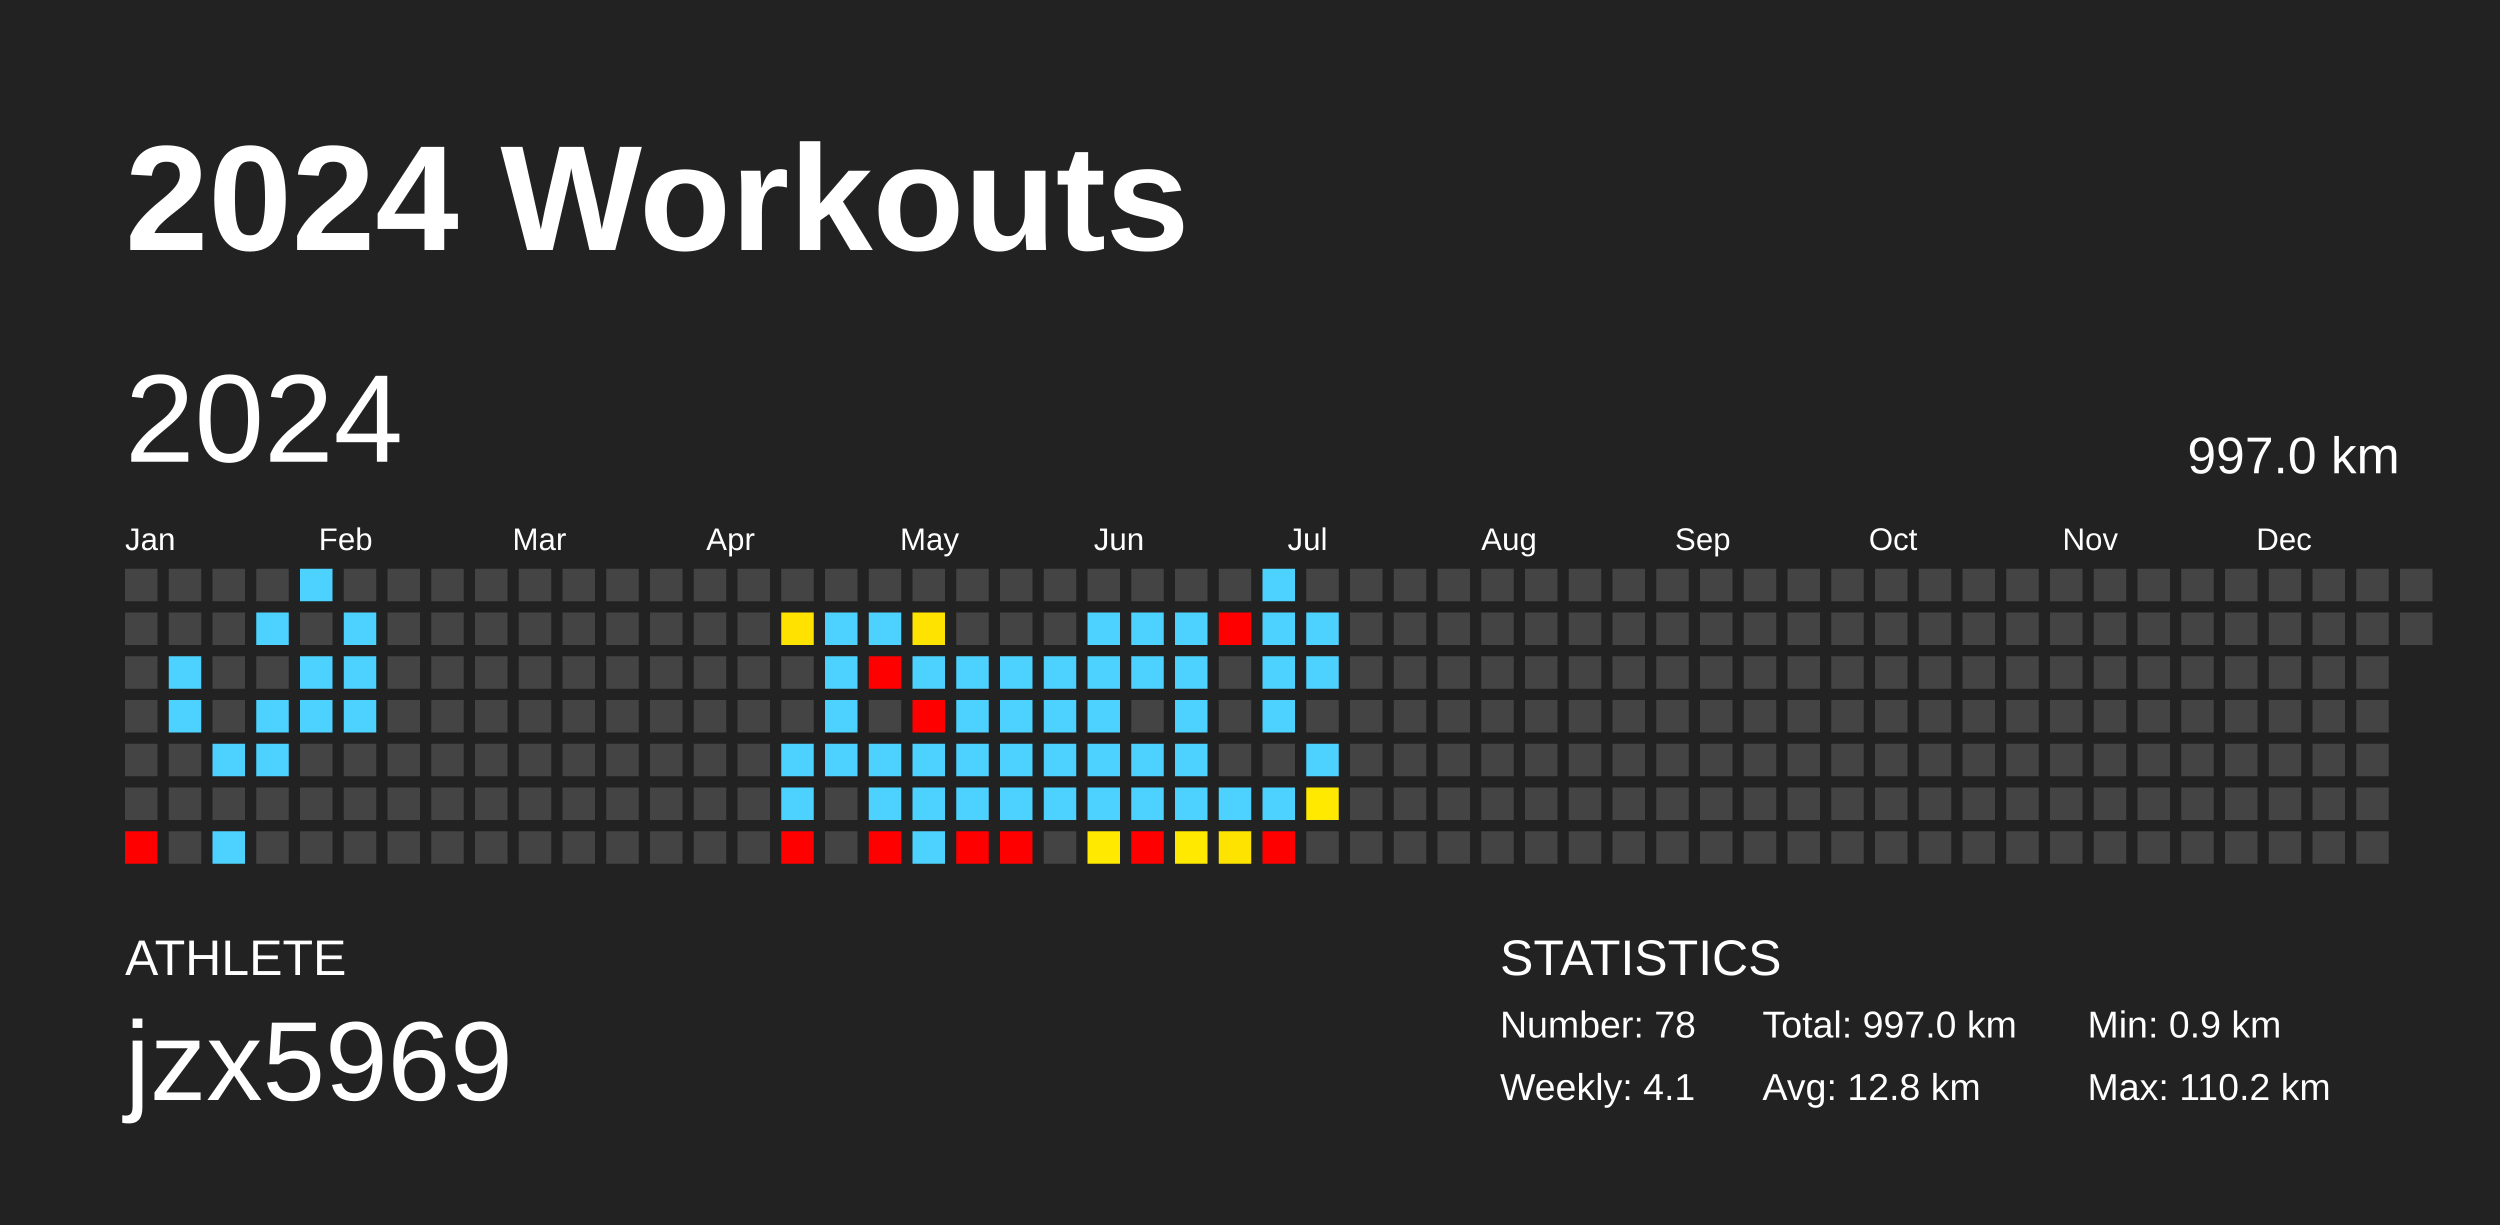
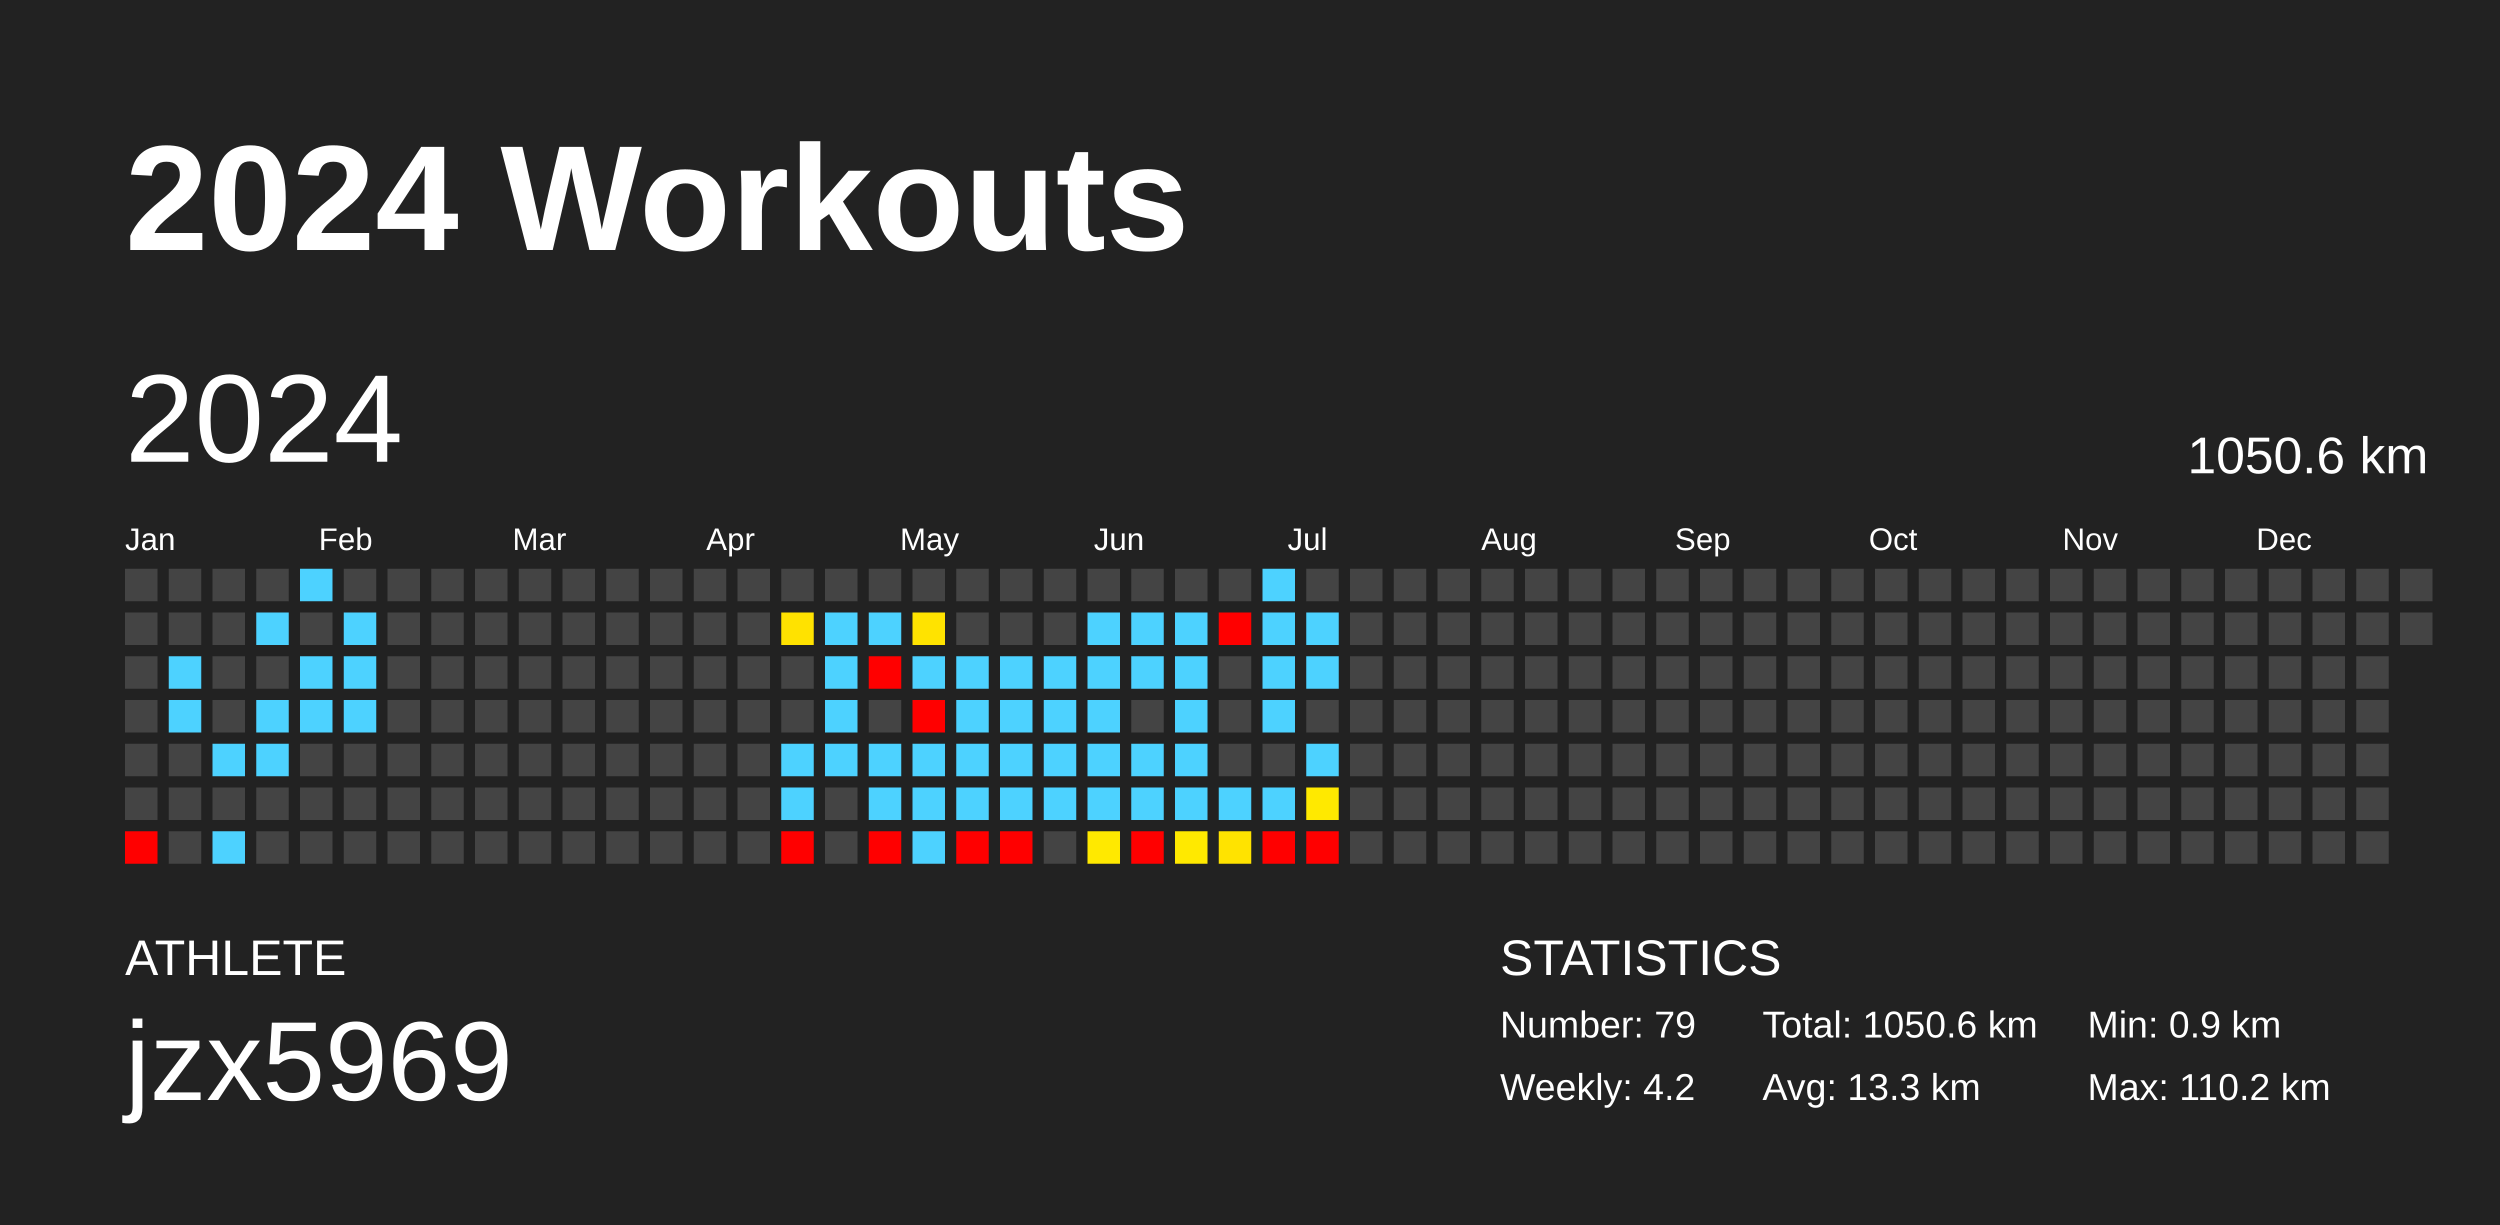
<svg xmlns="http://www.w3.org/2000/svg" baseProfile="full" height="98mm" version="1.1" viewBox="0,0,200,98" width="200mm">
  <defs />
  <rect fill="#222222" height="98" width="200" x="0" y="0" />
  <text fill="#FFFFFF" style="font-size:12px; font-family:Arial; font-weight:bold;" x="10" y="20">2024 Workouts</text>
  <text fill="#FFFFFF" style="font-size:4px; font-family:Arial" x="10" y="78">ATHLETE</text>
  <text fill="#FFFFFF" style="font-size:9px; font-family:Arial" x="10" y="88">jzx5969</text>
  <text fill="#FFFFFF" style="font-size:4px; font-family:Arial" x="120" y="78">STATISTICS</text>
-   <text fill="#FFFFFF" style="font-size:3px; font-family:Arial" x="120" y="83">Number: 78</text>
-   <text fill="#FFFFFF" style="font-size:3px; font-family:Arial" x="120" y="88">Weekly: 4.1</text>
-   <text fill="#FFFFFF" style="font-size:3px; font-family:Arial" x="141" y="83">Total: 997.0 km</text>
-   <text fill="#FFFFFF" style="font-size:3px; font-family:Arial" x="141" y="88">Avg: 12.8 km</text>
+   <text fill="#FFFFFF" style="font-size:3px; font-family:Arial" x="120" y="83">Number: 79</text>
+   <text fill="#FFFFFF" style="font-size:3px; font-family:Arial" x="120" y="88">Weekly: 4.2</text>
+   <text fill="#FFFFFF" style="font-size:3px; font-family:Arial" x="141" y="83">Total: 1050.6 km</text>
+   <text fill="#FFFFFF" style="font-size:3px; font-family:Arial" x="141" y="88">Avg: 13.3 km</text>
  <text fill="#FFFFFF" style="font-size:3px; font-family:Arial" x="167" y="83">Min: 0.9 km</text>
  <text fill="#FFFFFF" style="font-size:3px; font-family:Arial" x="167" y="88">Max: 110.2 km</text>
  <text dominant-baseline="hanging" fill="#FFFFFF" style="font-size:10.0px; font-family:Arial;" x="10" y="30">2024</text>
-   <text dominant-baseline="hanging" fill="#FFFFFF" style="font-size:4.125px; font-family:Arial;" x="175" y="35">997.0 km</text>
+   <text dominant-baseline="hanging" fill="#FFFFFF" style="font-size:4.125px; font-family:Arial;" x="175" y="35">1050.6 km</text>
  <text fill="#FFFFFF" style="font-size:2.5px; font-family:Arial" x="10.0" y="44">Jan</text>
  <text fill="#FFFFFF" style="font-size:2.5px; font-family:Arial" x="25.5" y="44">Feb</text>
  <text fill="#FFFFFF" style="font-size:2.5px; font-family:Arial" x="41.0" y="44">Mar</text>
  <text fill="#FFFFFF" style="font-size:2.5px; font-family:Arial" x="56.5" y="44">Apr</text>
  <text fill="#FFFFFF" style="font-size:2.5px; font-family:Arial" x="72.0" y="44">May</text>
  <text fill="#FFFFFF" style="font-size:2.5px; font-family:Arial" x="87.5" y="44">Jun</text>
  <text fill="#FFFFFF" style="font-size:2.5px; font-family:Arial" x="103.0" y="44">Jul</text>
  <text fill="#FFFFFF" style="font-size:2.5px; font-family:Arial" x="118.5" y="44">Aug</text>
  <text fill="#FFFFFF" style="font-size:2.5px; font-family:Arial" x="134.0" y="44">Sep</text>
  <text fill="#FFFFFF" style="font-size:2.5px; font-family:Arial" x="149.5" y="44">Oct</text>
  <text fill="#FFFFFF" style="font-size:2.5px; font-family:Arial" x="165.0" y="44">Nov</text>
  <text fill="#FFFFFF" style="font-size:2.5px; font-family:Arial" x="180.5" y="44">Dec</text>
  <rect fill="#444444" height="2.6" width="2.6" x="10.0" y="45.5" />
  <rect fill="#444444" height="2.6" width="2.6" x="10.0" y="49.0" />
  <rect fill="#444444" height="2.6" width="2.6" x="10.0" y="52.5" />
  <rect fill="#444444" height="2.6" width="2.6" x="10.0" y="56.0" />
  <rect fill="#444444" height="2.6" width="2.6" x="10.0" y="59.5" />
  <rect fill="#444444" height="2.6" width="2.6" x="10.0" y="63.0" />
  <rect fill="red" height="2.6" width="2.6" x="10.0" y="66.5" />
  <rect fill="#444444" height="2.6" width="2.6" x="13.5" y="45.5" />
  <rect fill="#444444" height="2.6" width="2.6" x="13.5" y="49.0" />
  <rect fill="#4dd2ff" height="2.6" width="2.6" x="13.5" y="52.5" />
  <rect fill="#4dd2ff" height="2.6" width="2.6" x="13.5" y="56.0" />
  <rect fill="#444444" height="2.6" width="2.6" x="13.5" y="59.5" />
  <rect fill="#444444" height="2.6" width="2.6" x="13.5" y="63.0" />
  <rect fill="#444444" height="2.6" width="2.6" x="13.5" y="66.5" />
  <rect fill="#444444" height="2.6" width="2.6" x="17.0" y="45.5" />
  <rect fill="#444444" height="2.6" width="2.6" x="17.0" y="49.0" />
  <rect fill="#444444" height="2.6" width="2.6" x="17.0" y="52.5" />
  <rect fill="#444444" height="2.6" width="2.6" x="17.0" y="56.0" />
  <rect fill="#4dd2ff" height="2.6" width="2.6" x="17.0" y="59.5" />
  <rect fill="#444444" height="2.6" width="2.6" x="17.0" y="63.0" />
  <rect fill="#4dd2ff" height="2.6" width="2.6" x="17.0" y="66.5" />
  <rect fill="#444444" height="2.6" width="2.6" x="20.5" y="45.5" />
  <rect fill="#4dd2ff" height="2.6" width="2.6" x="20.5" y="49.0" />
  <rect fill="#444444" height="2.6" width="2.6" x="20.5" y="52.5" />
  <rect fill="#4dd2ff" height="2.6" width="2.6" x="20.5" y="56.0" />
  <rect fill="#4dd2ff" height="2.6" width="2.6" x="20.5" y="59.5" />
  <rect fill="#444444" height="2.6" width="2.6" x="20.5" y="63.0" />
  <rect fill="#444444" height="2.6" width="2.6" x="20.5" y="66.5" />
  <rect fill="#4dd2ff" height="2.6" width="2.6" x="24.0" y="45.5" />
  <rect fill="#444444" height="2.6" width="2.6" x="24.0" y="49.0" />
  <rect fill="#4dd2ff" height="2.6" width="2.6" x="24.0" y="52.5" />
  <rect fill="#4dd2ff" height="2.6" width="2.6" x="24.0" y="56.0" />
  <rect fill="#444444" height="2.6" width="2.6" x="24.0" y="59.5" />
  <rect fill="#444444" height="2.6" width="2.6" x="24.0" y="63.0" />
  <rect fill="#444444" height="2.6" width="2.6" x="24.0" y="66.5" />
  <rect fill="#444444" height="2.6" width="2.6" x="27.5" y="45.5" />
  <rect fill="#4dd2ff" height="2.6" width="2.6" x="27.5" y="49.0" />
  <rect fill="#4dd2ff" height="2.6" width="2.6" x="27.5" y="52.5" />
  <rect fill="#4dd2ff" height="2.6" width="2.6" x="27.5" y="56.0" />
  <rect fill="#444444" height="2.6" width="2.6" x="27.5" y="59.5" />
  <rect fill="#444444" height="2.6" width="2.6" x="27.5" y="63.0" />
  <rect fill="#444444" height="2.6" width="2.6" x="27.5" y="66.5" />
  <rect fill="#444444" height="2.6" width="2.6" x="31.0" y="45.5" />
  <rect fill="#444444" height="2.6" width="2.6" x="31.0" y="49.0" />
  <rect fill="#444444" height="2.6" width="2.6" x="31.0" y="52.5" />
  <rect fill="#444444" height="2.6" width="2.6" x="31.0" y="56.0" />
  <rect fill="#444444" height="2.6" width="2.6" x="31.0" y="59.5" />
  <rect fill="#444444" height="2.6" width="2.6" x="31.0" y="63.0" />
  <rect fill="#444444" height="2.6" width="2.6" x="31.0" y="66.5" />
  <rect fill="#444444" height="2.6" width="2.6" x="34.5" y="45.5" />
  <rect fill="#444444" height="2.6" width="2.6" x="34.5" y="49.0" />
  <rect fill="#444444" height="2.6" width="2.6" x="34.5" y="52.5" />
  <rect fill="#444444" height="2.6" width="2.6" x="34.5" y="56.0" />
  <rect fill="#444444" height="2.6" width="2.6" x="34.5" y="59.5" />
  <rect fill="#444444" height="2.6" width="2.6" x="34.5" y="63.0" />
  <rect fill="#444444" height="2.6" width="2.6" x="34.5" y="66.5" />
  <rect fill="#444444" height="2.6" width="2.6" x="38.0" y="45.5" />
  <rect fill="#444444" height="2.6" width="2.6" x="38.0" y="49.0" />
  <rect fill="#444444" height="2.6" width="2.6" x="38.0" y="52.5" />
  <rect fill="#444444" height="2.6" width="2.6" x="38.0" y="56.0" />
  <rect fill="#444444" height="2.6" width="2.6" x="38.0" y="59.5" />
  <rect fill="#444444" height="2.6" width="2.6" x="38.0" y="63.0" />
  <rect fill="#444444" height="2.6" width="2.6" x="38.0" y="66.5" />
  <rect fill="#444444" height="2.6" width="2.6" x="41.5" y="45.5" />
  <rect fill="#444444" height="2.6" width="2.6" x="41.5" y="49.0" />
  <rect fill="#444444" height="2.6" width="2.6" x="41.5" y="52.5" />
  <rect fill="#444444" height="2.6" width="2.6" x="41.5" y="56.0" />
  <rect fill="#444444" height="2.6" width="2.6" x="41.5" y="59.5" />
  <rect fill="#444444" height="2.6" width="2.6" x="41.5" y="63.0" />
  <rect fill="#444444" height="2.6" width="2.6" x="41.5" y="66.5" />
  <rect fill="#444444" height="2.6" width="2.6" x="45.0" y="45.5" />
  <rect fill="#444444" height="2.6" width="2.6" x="45.0" y="49.0" />
  <rect fill="#444444" height="2.6" width="2.6" x="45.0" y="52.5" />
  <rect fill="#444444" height="2.6" width="2.6" x="45.0" y="56.0" />
  <rect fill="#444444" height="2.6" width="2.6" x="45.0" y="59.5" />
  <rect fill="#444444" height="2.6" width="2.6" x="45.0" y="63.0" />
  <rect fill="#444444" height="2.6" width="2.6" x="45.0" y="66.5" />
  <rect fill="#444444" height="2.6" width="2.6" x="48.5" y="45.5" />
  <rect fill="#444444" height="2.6" width="2.6" x="48.5" y="49.0" />
  <rect fill="#444444" height="2.6" width="2.6" x="48.5" y="52.5" />
  <rect fill="#444444" height="2.6" width="2.6" x="48.5" y="56.0" />
  <rect fill="#444444" height="2.6" width="2.6" x="48.5" y="59.5" />
  <rect fill="#444444" height="2.6" width="2.6" x="48.5" y="63.0" />
  <rect fill="#444444" height="2.6" width="2.6" x="48.5" y="66.5" />
  <rect fill="#444444" height="2.6" width="2.6" x="52.0" y="45.5" />
  <rect fill="#444444" height="2.6" width="2.6" x="52.0" y="49.0" />
  <rect fill="#444444" height="2.6" width="2.6" x="52.0" y="52.5" />
  <rect fill="#444444" height="2.6" width="2.6" x="52.0" y="56.0" />
  <rect fill="#444444" height="2.6" width="2.6" x="52.0" y="59.5" />
  <rect fill="#444444" height="2.6" width="2.6" x="52.0" y="63.0" />
  <rect fill="#444444" height="2.6" width="2.6" x="52.0" y="66.5" />
  <rect fill="#444444" height="2.6" width="2.6" x="55.5" y="45.5" />
  <rect fill="#444444" height="2.6" width="2.6" x="55.5" y="49.0" />
  <rect fill="#444444" height="2.6" width="2.6" x="55.5" y="52.5" />
  <rect fill="#444444" height="2.6" width="2.6" x="55.5" y="56.0" />
  <rect fill="#444444" height="2.6" width="2.6" x="55.5" y="59.5" />
  <rect fill="#444444" height="2.6" width="2.6" x="55.5" y="63.0" />
  <rect fill="#444444" height="2.6" width="2.6" x="55.5" y="66.5" />
  <rect fill="#444444" height="2.6" width="2.6" x="59.0" y="45.5" />
  <rect fill="#444444" height="2.6" width="2.6" x="59.0" y="49.0" />
  <rect fill="#444444" height="2.6" width="2.6" x="59.0" y="52.5" />
  <rect fill="#444444" height="2.6" width="2.6" x="59.0" y="56.0" />
  <rect fill="#444444" height="2.6" width="2.6" x="59.0" y="59.5" />
  <rect fill="#444444" height="2.6" width="2.6" x="59.0" y="63.0" />
  <rect fill="#444444" height="2.6" width="2.6" x="59.0" y="66.5" />
  <rect fill="#444444" height="2.6" width="2.6" x="62.5" y="45.5" />
  <rect fill="#ffe200" height="2.6" width="2.6" x="62.5" y="49.0" />
  <rect fill="#444444" height="2.6" width="2.6" x="62.5" y="52.5" />
  <rect fill="#444444" height="2.6" width="2.6" x="62.5" y="56.0" />
  <rect fill="#4dd2ff" height="2.6" width="2.6" x="62.5" y="59.5" />
  <rect fill="#4dd2ff" height="2.6" width="2.6" x="62.5" y="63.0" />
  <rect fill="red" height="2.6" width="2.6" x="62.5" y="66.5" />
  <rect fill="#444444" height="2.6" width="2.6" x="66.0" y="45.5" />
  <rect fill="#4dd2ff" height="2.6" width="2.6" x="66.0" y="49.0" />
  <rect fill="#4dd2ff" height="2.6" width="2.6" x="66.0" y="52.5" />
  <rect fill="#4dd2ff" height="2.6" width="2.6" x="66.0" y="56.0" />
  <rect fill="#4dd2ff" height="2.6" width="2.6" x="66.0" y="59.5" />
  <rect fill="#444444" height="2.6" width="2.6" x="66.0" y="63.0" />
  <rect fill="#444444" height="2.6" width="2.6" x="66.0" y="66.5" />
  <rect fill="#444444" height="2.6" width="2.6" x="69.5" y="45.5" />
  <rect fill="#4dd2ff" height="2.6" width="2.6" x="69.5" y="49.0" />
  <rect fill="red" height="2.6" width="2.6" x="69.5" y="52.5" />
  <rect fill="#444444" height="2.6" width="2.6" x="69.5" y="56.0" />
  <rect fill="#4dd2ff" height="2.6" width="2.6" x="69.5" y="59.5" />
  <rect fill="#4dd2ff" height="2.6" width="2.6" x="69.5" y="63.0" />
  <rect fill="red" height="2.6" width="2.6" x="69.5" y="66.5" />
  <rect fill="#444444" height="2.6" width="2.6" x="73.0" y="45.5" />
  <rect fill="#ffe300" height="2.6" width="2.6" x="73.0" y="49.0" />
  <rect fill="#4dd2ff" height="2.6" width="2.6" x="73.0" y="52.5" />
  <rect fill="red" height="2.6" width="2.6" x="73.0" y="56.0" />
  <rect fill="#4dd2ff" height="2.6" width="2.6" x="73.0" y="59.5" />
  <rect fill="#4dd2ff" height="2.6" width="2.6" x="73.0" y="63.0" />
  <rect fill="#4dd2ff" height="2.6" width="2.6" x="73.0" y="66.5" />
  <rect fill="#444444" height="2.6" width="2.6" x="76.5" y="45.5" />
  <rect fill="#444444" height="2.6" width="2.6" x="76.5" y="49.0" />
  <rect fill="#4dd2ff" height="2.6" width="2.6" x="76.5" y="52.5" />
  <rect fill="#4dd2ff" height="2.6" width="2.6" x="76.5" y="56.0" />
  <rect fill="#4dd2ff" height="2.6" width="2.6" x="76.5" y="59.5" />
  <rect fill="#4dd2ff" height="2.6" width="2.6" x="76.5" y="63.0" />
  <rect fill="red" height="2.6" width="2.6" x="76.5" y="66.5" />
  <rect fill="#444444" height="2.6" width="2.6" x="80.0" y="45.5" />
  <rect fill="#444444" height="2.6" width="2.6" x="80.0" y="49.0" />
  <rect fill="#4dd2ff" height="2.6" width="2.6" x="80.0" y="52.5" />
  <rect fill="#4dd2ff" height="2.6" width="2.6" x="80.0" y="56.0" />
  <rect fill="#4dd2ff" height="2.6" width="2.6" x="80.0" y="59.5" />
  <rect fill="#4dd2ff" height="2.6" width="2.6" x="80.0" y="63.0" />
  <rect fill="red" height="2.6" width="2.6" x="80.0" y="66.5" />
  <rect fill="#444444" height="2.6" width="2.6" x="83.5" y="45.5" />
  <rect fill="#444444" height="2.6" width="2.6" x="83.5" y="49.0" />
  <rect fill="#4dd2ff" height="2.6" width="2.6" x="83.5" y="52.5" />
  <rect fill="#4dd2ff" height="2.6" width="2.6" x="83.5" y="56.0" />
  <rect fill="#4dd2ff" height="2.6" width="2.6" x="83.5" y="59.5" />
  <rect fill="#4dd2ff" height="2.6" width="2.6" x="83.5" y="63.0" />
  <rect fill="#444444" height="2.6" width="2.6" x="83.5" y="66.5" />
  <rect fill="#444444" height="2.6" width="2.6" x="87.0" y="45.5" />
  <rect fill="#4dd2ff" height="2.6" width="2.6" x="87.0" y="49.0" />
  <rect fill="#4dd2ff" height="2.6" width="2.6" x="87.0" y="52.5" />
  <rect fill="#4dd2ff" height="2.6" width="2.6" x="87.0" y="56.0" />
  <rect fill="#4dd2ff" height="2.6" width="2.6" x="87.0" y="59.5" />
  <rect fill="#4dd2ff" height="2.6" width="2.6" x="87.0" y="63.0" />
  <rect fill="#ffe900" height="2.6" width="2.6" x="87.0" y="66.5" />
  <rect fill="#444444" height="2.6" width="2.6" x="90.5" y="45.5" />
  <rect fill="#4dd2ff" height="2.6" width="2.6" x="90.5" y="49.0" />
  <rect fill="#4dd2ff" height="2.6" width="2.6" x="90.5" y="52.5" />
  <rect fill="#444444" height="2.6" width="2.6" x="90.5" y="56.0" />
  <rect fill="#4dd2ff" height="2.6" width="2.6" x="90.5" y="59.5" />
  <rect fill="#4dd2ff" height="2.6" width="2.6" x="90.5" y="63.0" />
  <rect fill="red" height="2.6" width="2.6" x="90.5" y="66.5" />
  <rect fill="#444444" height="2.6" width="2.6" x="94.0" y="45.5" />
  <rect fill="#4dd2ff" height="2.6" width="2.6" x="94.0" y="49.0" />
  <rect fill="#4dd2ff" height="2.6" width="2.6" x="94.0" y="52.5" />
  <rect fill="#4dd2ff" height="2.6" width="2.6" x="94.0" y="56.0" />
  <rect fill="#4dd2ff" height="2.6" width="2.6" x="94.0" y="59.5" />
  <rect fill="#4dd2ff" height="2.6" width="2.6" x="94.0" y="63.0" />
  <rect fill="#ffe900" height="2.6" width="2.6" x="94.0" y="66.5" />
  <rect fill="#444444" height="2.6" width="2.6" x="97.5" y="45.5" />
  <rect fill="red" height="2.6" width="2.6" x="97.5" y="49.0" />
  <rect fill="#444444" height="2.6" width="2.6" x="97.5" y="52.5" />
  <rect fill="#444444" height="2.6" width="2.6" x="97.5" y="56.0" />
  <rect fill="#444444" height="2.6" width="2.6" x="97.5" y="59.5" />
  <rect fill="#4dd2ff" height="2.6" width="2.6" x="97.5" y="63.0" />
  <rect fill="#ffe300" height="2.6" width="2.6" x="97.5" y="66.5" />
  <rect fill="#4dd2ff" height="2.6" width="2.6" x="101.0" y="45.5" />
  <rect fill="#4dd2ff" height="2.6" width="2.6" x="101.0" y="49.0" />
  <rect fill="#4dd2ff" height="2.6" width="2.6" x="101.0" y="52.5" />
  <rect fill="#4dd2ff" height="2.6" width="2.6" x="101.0" y="56.0" />
  <rect fill="#444444" height="2.6" width="2.6" x="101.0" y="59.5" />
  <rect fill="#4dd2ff" height="2.6" width="2.6" x="101.0" y="63.0" />
  <rect fill="red" height="2.6" width="2.6" x="101.0" y="66.5" />
  <rect fill="#444444" height="2.6" width="2.6" x="104.5" y="45.5" />
  <rect fill="#4dd2ff" height="2.6" width="2.6" x="104.5" y="49.0" />
  <rect fill="#4dd2ff" height="2.6" width="2.6" x="104.5" y="52.5" />
  <rect fill="#444444" height="2.6" width="2.6" x="104.5" y="56.0" />
  <rect fill="#4dd2ff" height="2.6" width="2.6" x="104.5" y="59.5" />
  <rect fill="#ffe900" height="2.6" width="2.6" x="104.5" y="63.0" />
-   <rect fill="#444444" height="2.6" width="2.6" x="104.5" y="66.5" />
+   <rect fill="red" height="2.6" width="2.6" x="104.5" y="66.5" />
  <rect fill="#444444" height="2.6" width="2.6" x="108.0" y="45.5" />
  <rect fill="#444444" height="2.6" width="2.6" x="108.0" y="49.0" />
  <rect fill="#444444" height="2.6" width="2.6" x="108.0" y="52.5" />
  <rect fill="#444444" height="2.6" width="2.6" x="108.0" y="56.0" />
  <rect fill="#444444" height="2.6" width="2.6" x="108.0" y="59.5" />
  <rect fill="#444444" height="2.6" width="2.6" x="108.0" y="63.0" />
  <rect fill="#444444" height="2.6" width="2.6" x="108.0" y="66.5" />
  <rect fill="#444444" height="2.6" width="2.6" x="111.5" y="45.5" />
  <rect fill="#444444" height="2.6" width="2.6" x="111.5" y="49.0" />
  <rect fill="#444444" height="2.6" width="2.6" x="111.5" y="52.5" />
  <rect fill="#444444" height="2.6" width="2.6" x="111.5" y="56.0" />
  <rect fill="#444444" height="2.6" width="2.6" x="111.5" y="59.5" />
  <rect fill="#444444" height="2.6" width="2.6" x="111.5" y="63.0" />
  <rect fill="#444444" height="2.6" width="2.6" x="111.5" y="66.5" />
  <rect fill="#444444" height="2.6" width="2.6" x="115.0" y="45.5" />
  <rect fill="#444444" height="2.6" width="2.6" x="115.0" y="49.0" />
  <rect fill="#444444" height="2.6" width="2.6" x="115.0" y="52.5" />
  <rect fill="#444444" height="2.6" width="2.6" x="115.0" y="56.0" />
  <rect fill="#444444" height="2.6" width="2.6" x="115.0" y="59.5" />
  <rect fill="#444444" height="2.6" width="2.6" x="115.0" y="63.0" />
  <rect fill="#444444" height="2.6" width="2.6" x="115.0" y="66.5" />
  <rect fill="#444444" height="2.6" width="2.6" x="118.5" y="45.5" />
  <rect fill="#444444" height="2.6" width="2.6" x="118.5" y="49.0" />
  <rect fill="#444444" height="2.6" width="2.6" x="118.5" y="52.5" />
  <rect fill="#444444" height="2.6" width="2.6" x="118.5" y="56.0" />
  <rect fill="#444444" height="2.6" width="2.6" x="118.5" y="59.5" />
  <rect fill="#444444" height="2.6" width="2.6" x="118.5" y="63.0" />
  <rect fill="#444444" height="2.6" width="2.6" x="118.5" y="66.5" />
  <rect fill="#444444" height="2.6" width="2.6" x="122.0" y="45.5" />
  <rect fill="#444444" height="2.6" width="2.6" x="122.0" y="49.0" />
  <rect fill="#444444" height="2.6" width="2.6" x="122.0" y="52.5" />
  <rect fill="#444444" height="2.6" width="2.6" x="122.0" y="56.0" />
  <rect fill="#444444" height="2.6" width="2.6" x="122.0" y="59.5" />
  <rect fill="#444444" height="2.6" width="2.6" x="122.0" y="63.0" />
  <rect fill="#444444" height="2.6" width="2.6" x="122.0" y="66.5" />
  <rect fill="#444444" height="2.6" width="2.6" x="125.5" y="45.5" />
  <rect fill="#444444" height="2.6" width="2.6" x="125.5" y="49.0" />
  <rect fill="#444444" height="2.6" width="2.6" x="125.5" y="52.5" />
  <rect fill="#444444" height="2.6" width="2.6" x="125.5" y="56.0" />
  <rect fill="#444444" height="2.6" width="2.6" x="125.5" y="59.5" />
  <rect fill="#444444" height="2.6" width="2.6" x="125.5" y="63.0" />
  <rect fill="#444444" height="2.6" width="2.6" x="125.5" y="66.5" />
  <rect fill="#444444" height="2.6" width="2.6" x="129.0" y="45.5" />
  <rect fill="#444444" height="2.6" width="2.6" x="129.0" y="49.0" />
  <rect fill="#444444" height="2.6" width="2.6" x="129.0" y="52.5" />
  <rect fill="#444444" height="2.6" width="2.6" x="129.0" y="56.0" />
  <rect fill="#444444" height="2.6" width="2.6" x="129.0" y="59.5" />
  <rect fill="#444444" height="2.6" width="2.6" x="129.0" y="63.0" />
  <rect fill="#444444" height="2.6" width="2.6" x="129.0" y="66.5" />
  <rect fill="#444444" height="2.6" width="2.6" x="132.5" y="45.5" />
  <rect fill="#444444" height="2.6" width="2.6" x="132.5" y="49.0" />
  <rect fill="#444444" height="2.6" width="2.6" x="132.5" y="52.5" />
  <rect fill="#444444" height="2.6" width="2.6" x="132.5" y="56.0" />
  <rect fill="#444444" height="2.6" width="2.6" x="132.5" y="59.5" />
  <rect fill="#444444" height="2.6" width="2.6" x="132.5" y="63.0" />
  <rect fill="#444444" height="2.6" width="2.6" x="132.5" y="66.5" />
  <rect fill="#444444" height="2.6" width="2.6" x="136.0" y="45.5" />
  <rect fill="#444444" height="2.6" width="2.6" x="136.0" y="49.0" />
  <rect fill="#444444" height="2.6" width="2.6" x="136.0" y="52.5" />
  <rect fill="#444444" height="2.6" width="2.6" x="136.0" y="56.0" />
  <rect fill="#444444" height="2.6" width="2.6" x="136.0" y="59.5" />
  <rect fill="#444444" height="2.6" width="2.6" x="136.0" y="63.0" />
  <rect fill="#444444" height="2.6" width="2.6" x="136.0" y="66.5" />
  <rect fill="#444444" height="2.6" width="2.6" x="139.5" y="45.5" />
  <rect fill="#444444" height="2.6" width="2.6" x="139.5" y="49.0" />
  <rect fill="#444444" height="2.6" width="2.6" x="139.5" y="52.5" />
  <rect fill="#444444" height="2.6" width="2.6" x="139.5" y="56.0" />
  <rect fill="#444444" height="2.6" width="2.6" x="139.5" y="59.5" />
  <rect fill="#444444" height="2.6" width="2.6" x="139.5" y="63.0" />
  <rect fill="#444444" height="2.6" width="2.6" x="139.5" y="66.5" />
  <rect fill="#444444" height="2.6" width="2.6" x="143.0" y="45.5" />
  <rect fill="#444444" height="2.6" width="2.6" x="143.0" y="49.0" />
  <rect fill="#444444" height="2.6" width="2.6" x="143.0" y="52.5" />
  <rect fill="#444444" height="2.6" width="2.6" x="143.0" y="56.0" />
  <rect fill="#444444" height="2.6" width="2.6" x="143.0" y="59.5" />
  <rect fill="#444444" height="2.6" width="2.6" x="143.0" y="63.0" />
  <rect fill="#444444" height="2.6" width="2.6" x="143.0" y="66.5" />
  <rect fill="#444444" height="2.6" width="2.6" x="146.5" y="45.5" />
  <rect fill="#444444" height="2.6" width="2.6" x="146.5" y="49.0" />
  <rect fill="#444444" height="2.6" width="2.6" x="146.5" y="52.5" />
  <rect fill="#444444" height="2.6" width="2.6" x="146.5" y="56.0" />
  <rect fill="#444444" height="2.6" width="2.6" x="146.5" y="59.5" />
  <rect fill="#444444" height="2.6" width="2.6" x="146.5" y="63.0" />
  <rect fill="#444444" height="2.6" width="2.6" x="146.5" y="66.5" />
  <rect fill="#444444" height="2.6" width="2.6" x="150.0" y="45.5" />
  <rect fill="#444444" height="2.6" width="2.6" x="150.0" y="49.0" />
  <rect fill="#444444" height="2.6" width="2.6" x="150.0" y="52.5" />
  <rect fill="#444444" height="2.6" width="2.6" x="150.0" y="56.0" />
  <rect fill="#444444" height="2.6" width="2.6" x="150.0" y="59.5" />
  <rect fill="#444444" height="2.6" width="2.6" x="150.0" y="63.0" />
  <rect fill="#444444" height="2.6" width="2.6" x="150.0" y="66.5" />
  <rect fill="#444444" height="2.6" width="2.6" x="153.5" y="45.5" />
  <rect fill="#444444" height="2.6" width="2.6" x="153.5" y="49.0" />
  <rect fill="#444444" height="2.6" width="2.6" x="153.5" y="52.5" />
  <rect fill="#444444" height="2.6" width="2.6" x="153.5" y="56.0" />
  <rect fill="#444444" height="2.6" width="2.6" x="153.5" y="59.5" />
  <rect fill="#444444" height="2.6" width="2.6" x="153.5" y="63.0" />
  <rect fill="#444444" height="2.6" width="2.6" x="153.5" y="66.5" />
  <rect fill="#444444" height="2.6" width="2.6" x="157.0" y="45.5" />
  <rect fill="#444444" height="2.6" width="2.6" x="157.0" y="49.0" />
  <rect fill="#444444" height="2.6" width="2.6" x="157.0" y="52.5" />
  <rect fill="#444444" height="2.6" width="2.6" x="157.0" y="56.0" />
  <rect fill="#444444" height="2.6" width="2.6" x="157.0" y="59.5" />
  <rect fill="#444444" height="2.6" width="2.6" x="157.0" y="63.0" />
  <rect fill="#444444" height="2.6" width="2.6" x="157.0" y="66.5" />
  <rect fill="#444444" height="2.6" width="2.6" x="160.5" y="45.5" />
  <rect fill="#444444" height="2.6" width="2.6" x="160.5" y="49.0" />
  <rect fill="#444444" height="2.6" width="2.6" x="160.5" y="52.5" />
  <rect fill="#444444" height="2.6" width="2.6" x="160.5" y="56.0" />
  <rect fill="#444444" height="2.6" width="2.6" x="160.5" y="59.5" />
  <rect fill="#444444" height="2.6" width="2.6" x="160.5" y="63.0" />
  <rect fill="#444444" height="2.6" width="2.6" x="160.5" y="66.5" />
  <rect fill="#444444" height="2.6" width="2.6" x="164.0" y="45.5" />
  <rect fill="#444444" height="2.6" width="2.6" x="164.0" y="49.0" />
  <rect fill="#444444" height="2.6" width="2.6" x="164.0" y="52.5" />
  <rect fill="#444444" height="2.6" width="2.6" x="164.0" y="56.0" />
  <rect fill="#444444" height="2.6" width="2.6" x="164.0" y="59.5" />
  <rect fill="#444444" height="2.6" width="2.6" x="164.0" y="63.0" />
  <rect fill="#444444" height="2.6" width="2.6" x="164.0" y="66.5" />
  <rect fill="#444444" height="2.6" width="2.6" x="167.5" y="45.5" />
  <rect fill="#444444" height="2.6" width="2.6" x="167.5" y="49.0" />
  <rect fill="#444444" height="2.6" width="2.6" x="167.5" y="52.5" />
  <rect fill="#444444" height="2.6" width="2.6" x="167.5" y="56.0" />
  <rect fill="#444444" height="2.6" width="2.6" x="167.5" y="59.5" />
  <rect fill="#444444" height="2.6" width="2.6" x="167.5" y="63.0" />
  <rect fill="#444444" height="2.6" width="2.6" x="167.5" y="66.5" />
  <rect fill="#444444" height="2.6" width="2.6" x="171.0" y="45.5" />
  <rect fill="#444444" height="2.6" width="2.6" x="171.0" y="49.0" />
  <rect fill="#444444" height="2.6" width="2.6" x="171.0" y="52.5" />
  <rect fill="#444444" height="2.6" width="2.6" x="171.0" y="56.0" />
  <rect fill="#444444" height="2.6" width="2.6" x="171.0" y="59.5" />
  <rect fill="#444444" height="2.6" width="2.6" x="171.0" y="63.0" />
  <rect fill="#444444" height="2.6" width="2.6" x="171.0" y="66.5" />
  <rect fill="#444444" height="2.6" width="2.6" x="174.5" y="45.5" />
  <rect fill="#444444" height="2.6" width="2.6" x="174.5" y="49.0" />
  <rect fill="#444444" height="2.6" width="2.6" x="174.5" y="52.5" />
  <rect fill="#444444" height="2.6" width="2.6" x="174.5" y="56.0" />
  <rect fill="#444444" height="2.6" width="2.6" x="174.5" y="59.5" />
  <rect fill="#444444" height="2.6" width="2.6" x="174.5" y="63.0" />
  <rect fill="#444444" height="2.6" width="2.6" x="174.5" y="66.5" />
  <rect fill="#444444" height="2.6" width="2.6" x="178.0" y="45.5" />
  <rect fill="#444444" height="2.6" width="2.6" x="178.0" y="49.0" />
  <rect fill="#444444" height="2.6" width="2.6" x="178.0" y="52.5" />
  <rect fill="#444444" height="2.6" width="2.6" x="178.0" y="56.0" />
  <rect fill="#444444" height="2.6" width="2.6" x="178.0" y="59.5" />
  <rect fill="#444444" height="2.6" width="2.6" x="178.0" y="63.0" />
  <rect fill="#444444" height="2.6" width="2.6" x="178.0" y="66.5" />
  <rect fill="#444444" height="2.6" width="2.6" x="181.5" y="45.5" />
  <rect fill="#444444" height="2.6" width="2.6" x="181.5" y="49.0" />
  <rect fill="#444444" height="2.6" width="2.6" x="181.5" y="52.5" />
  <rect fill="#444444" height="2.6" width="2.6" x="181.5" y="56.0" />
  <rect fill="#444444" height="2.6" width="2.6" x="181.5" y="59.5" />
  <rect fill="#444444" height="2.6" width="2.6" x="181.5" y="63.0" />
  <rect fill="#444444" height="2.6" width="2.6" x="181.5" y="66.5" />
  <rect fill="#444444" height="2.6" width="2.6" x="185.0" y="45.5" />
  <rect fill="#444444" height="2.6" width="2.6" x="185.0" y="49.0" />
  <rect fill="#444444" height="2.6" width="2.6" x="185.0" y="52.5" />
  <rect fill="#444444" height="2.6" width="2.6" x="185.0" y="56.0" />
  <rect fill="#444444" height="2.6" width="2.6" x="185.0" y="59.5" />
  <rect fill="#444444" height="2.6" width="2.6" x="185.0" y="63.0" />
  <rect fill="#444444" height="2.6" width="2.6" x="185.0" y="66.5" />
  <rect fill="#444444" height="2.6" width="2.6" x="188.5" y="45.5" />
  <rect fill="#444444" height="2.6" width="2.6" x="188.5" y="49.0" />
  <rect fill="#444444" height="2.6" width="2.6" x="188.5" y="52.5" />
  <rect fill="#444444" height="2.6" width="2.6" x="188.5" y="56.0" />
  <rect fill="#444444" height="2.6" width="2.6" x="188.5" y="59.5" />
  <rect fill="#444444" height="2.6" width="2.6" x="188.5" y="63.0" />
  <rect fill="#444444" height="2.6" width="2.6" x="188.5" y="66.5" />
  <rect fill="#444444" height="2.6" width="2.6" x="192.0" y="45.5" />
  <rect fill="#444444" height="2.6" width="2.6" x="192.0" y="49.0" />
</svg>
